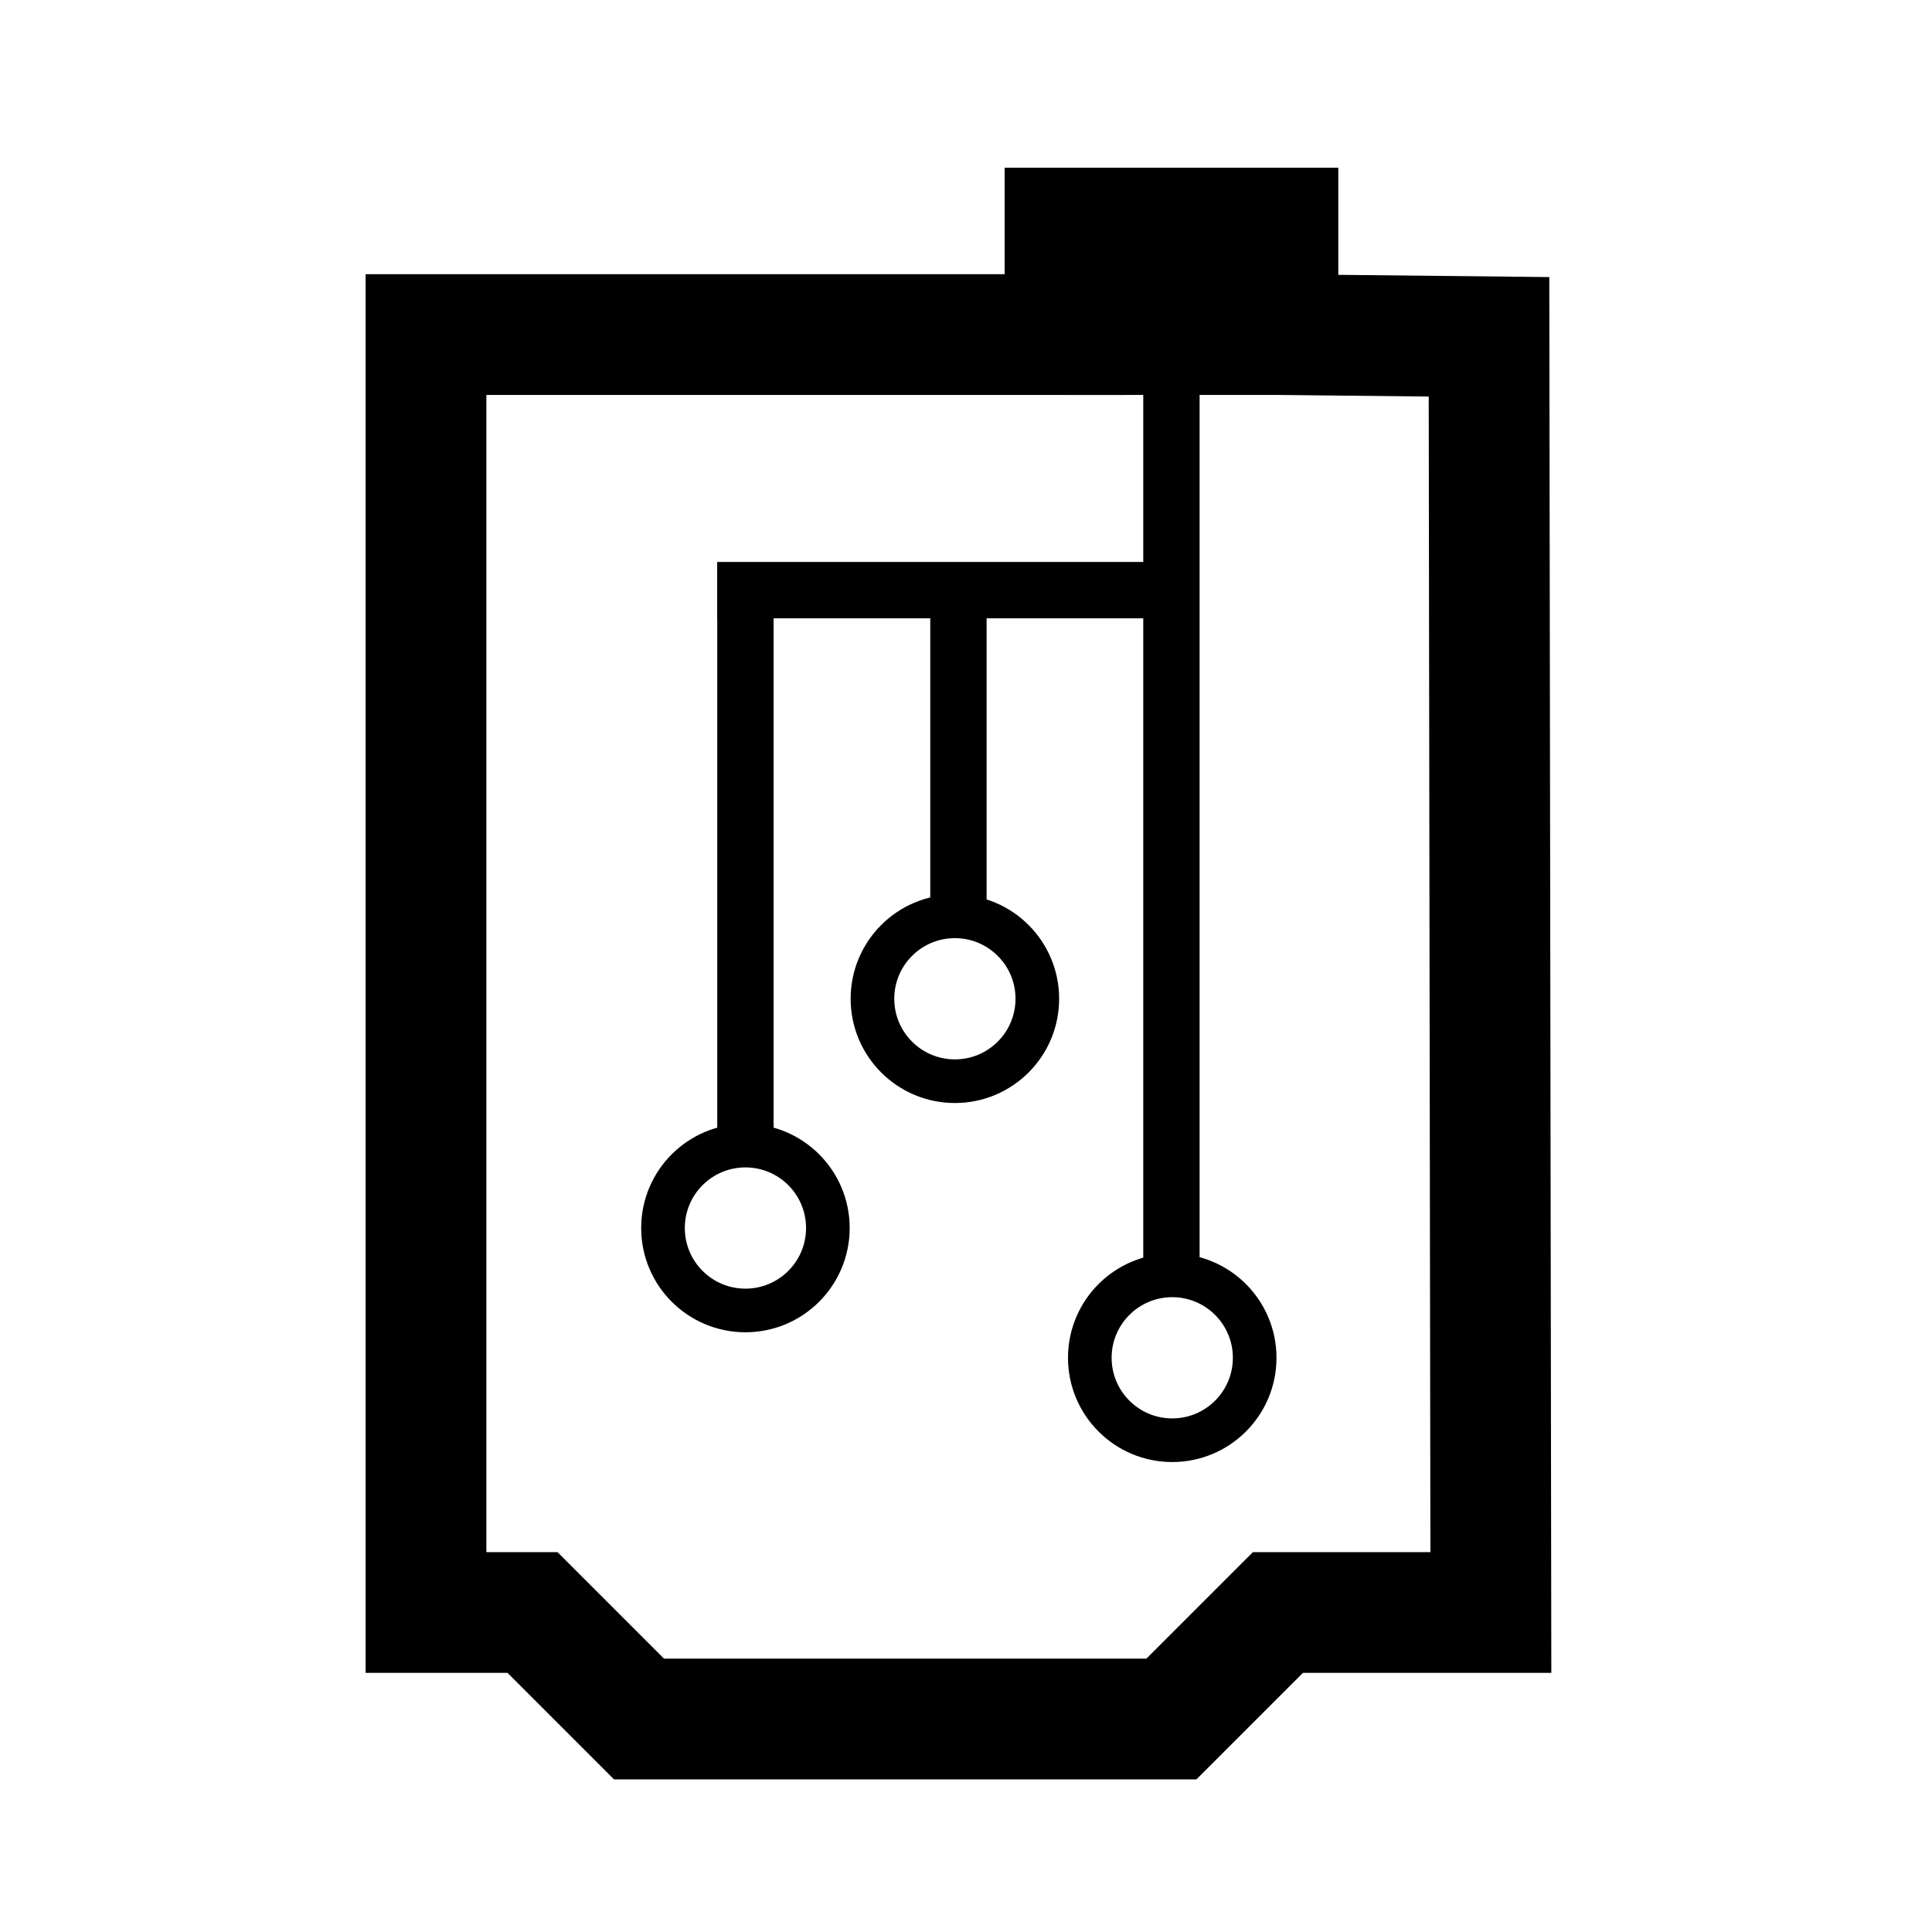
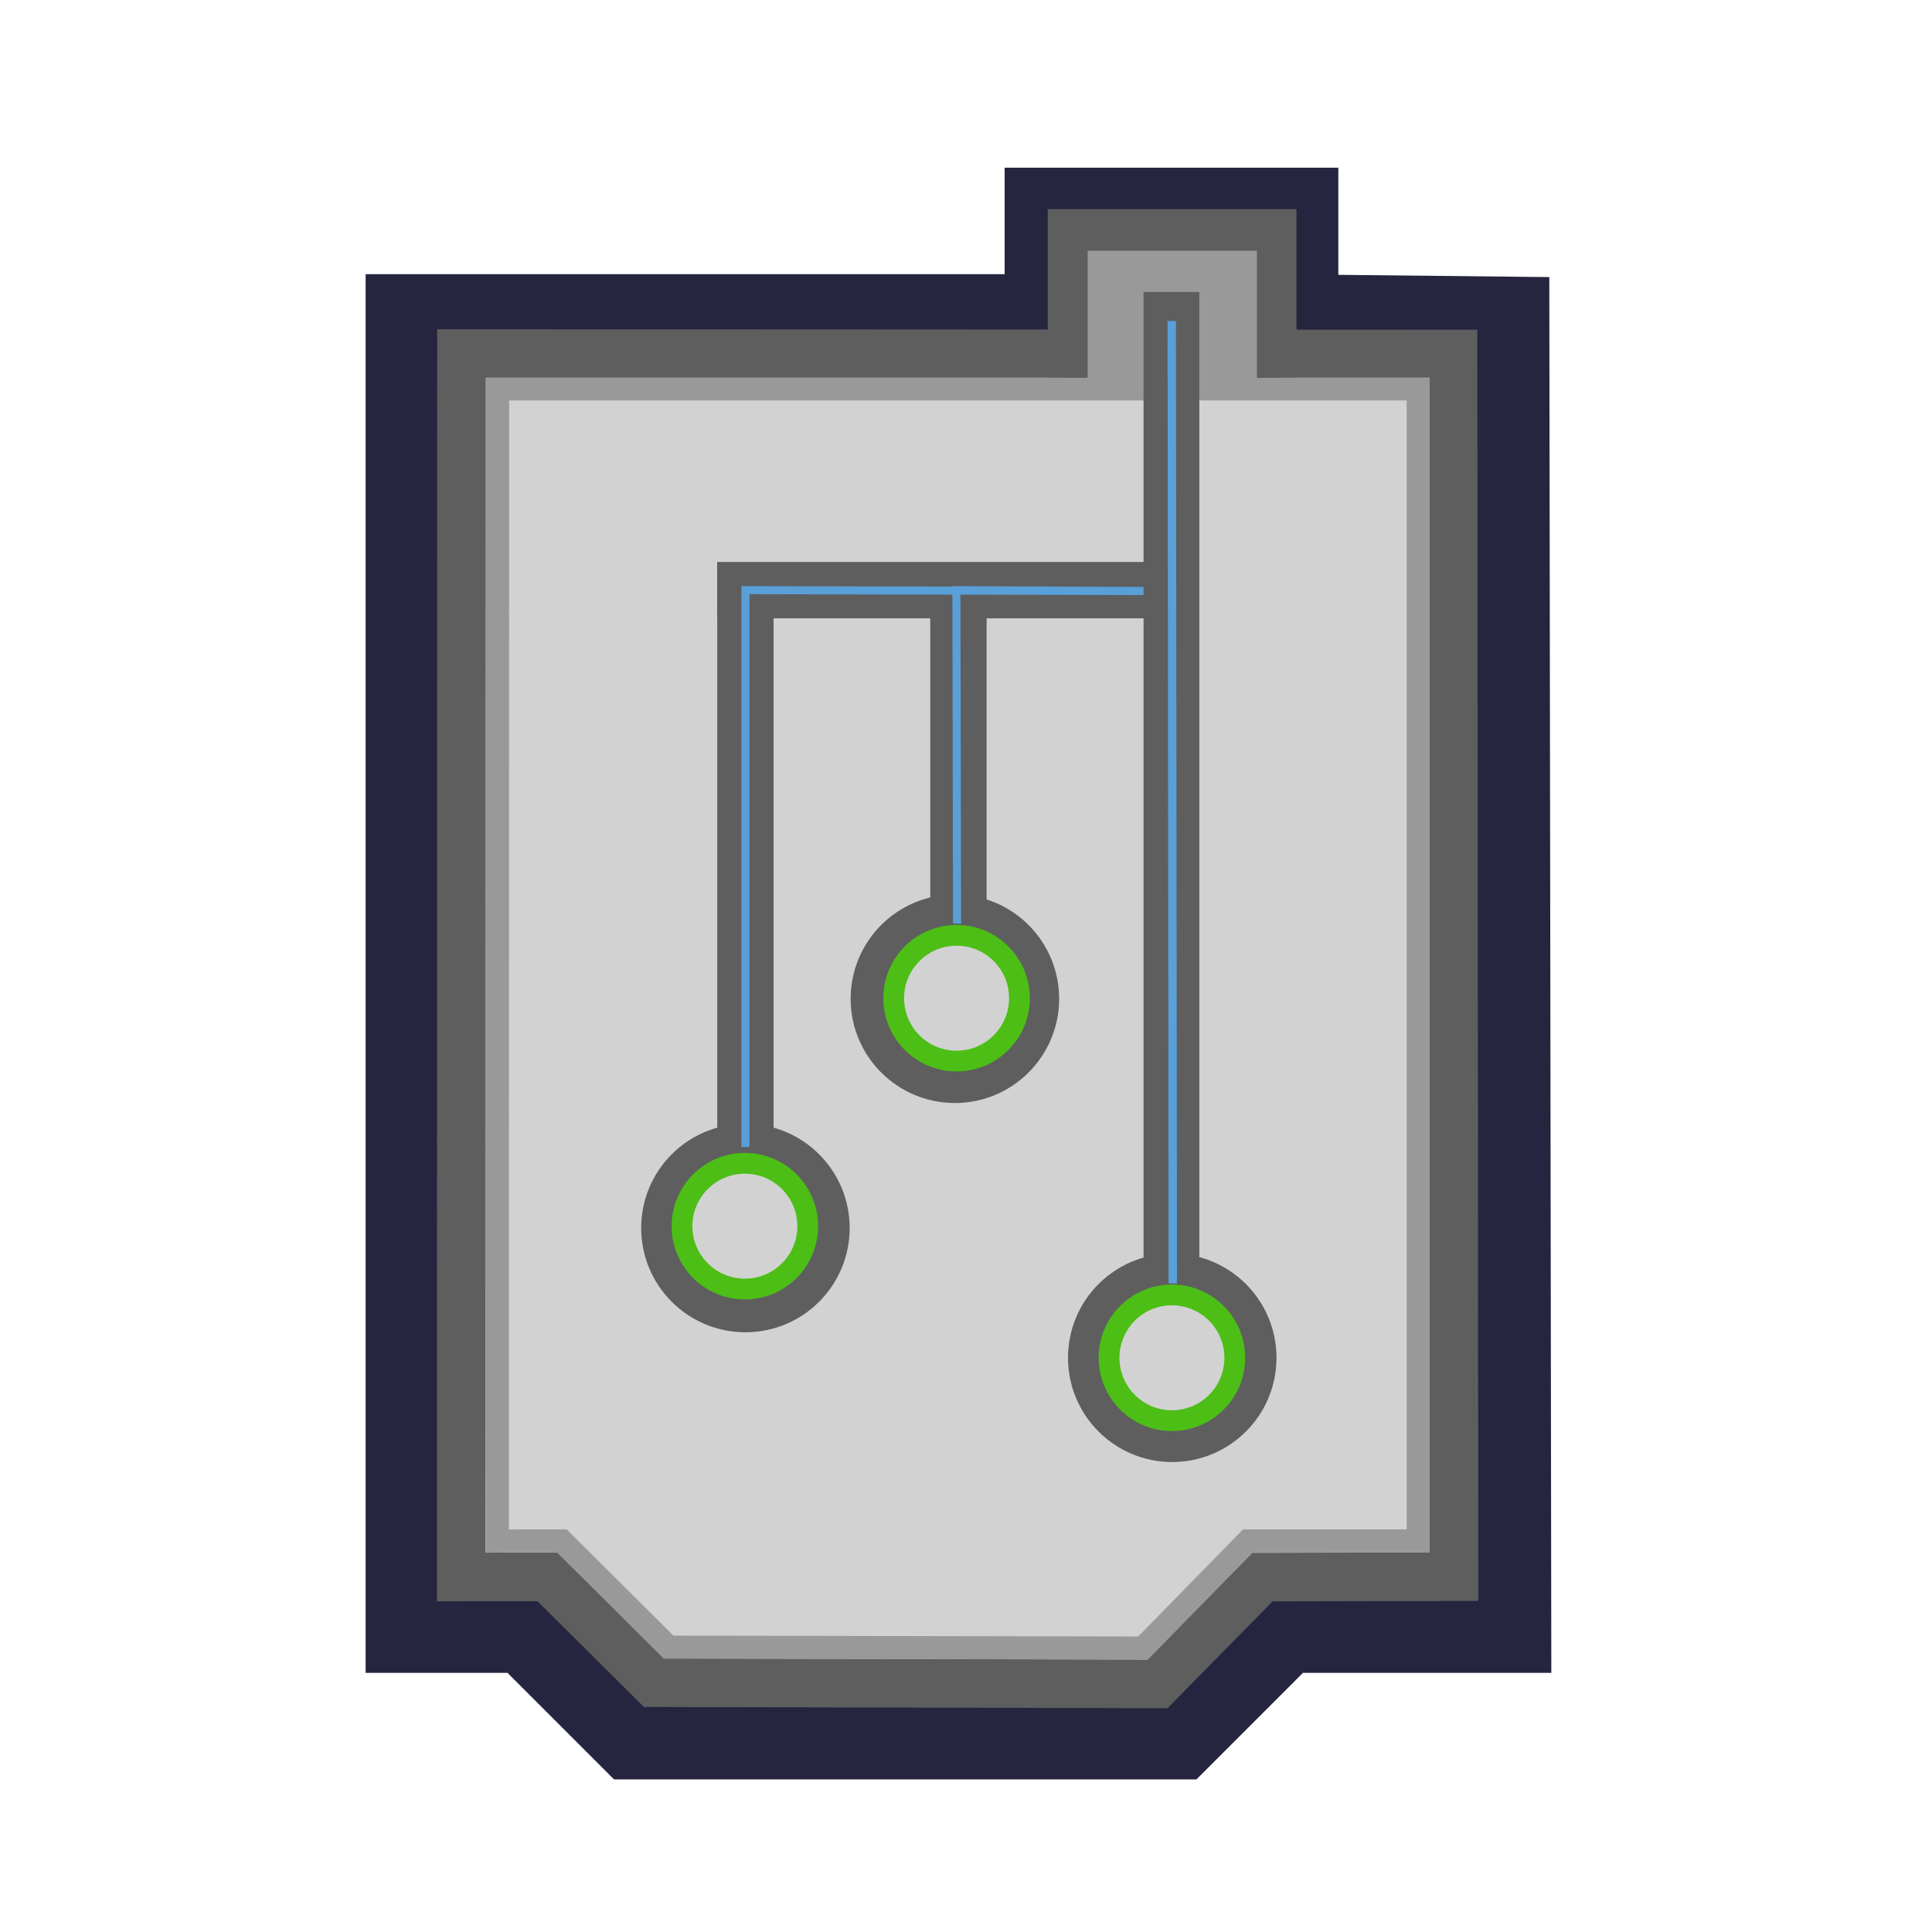
<svg xmlns="http://www.w3.org/2000/svg" width="24mm" height="24mm" viewBox="0 0 24 24" version="1.1" id="svg823">
  <defs id="defs817" />
  <g id="layer1" transform="translate(0,-273)">
-     <path style="fill:none;stroke:#000000;stroke-width:1.5;stroke-linecap:butt;stroke-linejoin:miter;stroke-miterlimit:4;stroke-dasharray:none;stroke-opacity:1" d="m 5.292,293.031 v -15.875 h 7.938 v -1.323 H 15.875 v 1.323 l 2.622,0.028 0.023,15.847 H 15.875 l -1.323,1.323 H 7.938 l -1.323,-1.323 z" id="path1379" />
-     <path style="fill:none;stroke:#000000;stroke-width:0.7;stroke-linecap:butt;stroke-linejoin:miter;stroke-miterlimit:4;stroke-dasharray:none;stroke-opacity:1" d="m 9.26,280.596 v 6.615" id="path5089" />
-     <circle style="fill:none;fill-opacity:1;stroke:#000000;stroke-width:0.542;stroke-linecap:round;stroke-miterlimit:4;stroke-dasharray:none;stroke-opacity:1" id="path5091" cx="9.26" cy="288.255" r="1.024" />
-     <path style="fill:none;stroke:#000000;stroke-width:0.7;stroke-linecap:butt;stroke-linejoin:miter;stroke-miterlimit:4;stroke-dasharray:none;stroke-opacity:1" d="M 11.906,280.596 V 284.3" id="path5089-9" />
-     <path style="fill:none;stroke:#000000;stroke-width:0.7;stroke-linecap:butt;stroke-linejoin:miter;stroke-miterlimit:4;stroke-dasharray:none;stroke-opacity:1" d="M 14.552,280.331 H 8.909" id="path5089-9-1" />
-     <circle style="fill:none;fill-opacity:1;stroke:#000000;stroke-width:0.542;stroke-linecap:round;stroke-miterlimit:4;stroke-dasharray:none;stroke-opacity:1" id="path5091-8" cx="11.862" cy="285.407" r="1.024" />
-     <circle style="fill:none;fill-opacity:1;stroke:#000000;stroke-width:0.542;stroke-linecap:round;stroke-miterlimit:4;stroke-dasharray:none;stroke-opacity:1" id="path5091-8-7" cx="14.562" cy="289.867" r="1.024" />
-     <path style="fill:none;stroke:#000000;stroke-width:0.7;stroke-linecap:butt;stroke-linejoin:miter;stroke-miterlimit:4;stroke-dasharray:none;stroke-opacity:1" d="m 14.552,276.363 v 12.435" id="path5089-7" />
-     <path style="fill:none;stroke:#000000;stroke-width:1.5;stroke-linecap:butt;stroke-linejoin:miter;stroke-opacity:1;stroke-miterlimit:4;stroke-dasharray:none" d="M 13.229,277.156 H 15.875" id="path5168" />
+     <path style="fill:none;stroke:#252540;stroke-width:1.5;stroke-linecap:butt;stroke-linejoin:miter;stroke-miterlimit:4;stroke-dasharray:none;stroke-opacity:1" d="m 5.292,293.031 v -15.875 h 7.938 v -1.323 H 15.875 v 1.323 l 2.622,0.028 0.023,15.847 H 15.875 l -1.323,1.323 H 7.938 l -1.323,-1.323 z" id="path1379" />
+     <path style="fill:#d2d2d2;stroke:#5e5e5e;stroke-width:0.604;stroke-linecap:butt;stroke-linejoin:miter;stroke-miterlimit:4;stroke-dasharray:none;stroke-opacity:1;fill-opacity:1" d="m 5.733,277.392 12.317,0.006 0.012,15.188 -2.38,0.005 -1.305,1.327 -6.253,-0.015 -1.323,-1.314 -1.071,5.6e-4 z" id="path836-2" />
+     <path style="fill:none;stroke:#5e5e5e;stroke-width:0.7;stroke-linecap:butt;stroke-linejoin:miter;stroke-miterlimit:4;stroke-dasharray:none;stroke-opacity:1" d="m 9.26,280.596 v 6.615" id="path5089" />
+     <circle style="fill:none;fill-opacity:1;stroke:#5e5e5e;stroke-width:0.542;stroke-linecap:round;stroke-miterlimit:4;stroke-dasharray:none;stroke-opacity:1" id="path5091" cx="9.26" cy="288.255" r="1.024" />
+     <path style="fill:none;stroke:#5e5e5e;stroke-width:0.7;stroke-linecap:butt;stroke-linejoin:miter;stroke-miterlimit:4;stroke-dasharray:none;stroke-opacity:1" d="M 11.906,280.596 V 284.3" id="path5089-9" />
+     <path style="fill:none;stroke:#5e5e5e;stroke-width:0.7;stroke-linecap:butt;stroke-linejoin:miter;stroke-miterlimit:4;stroke-dasharray:none;stroke-opacity:1" d="M 14.552,280.331 H 8.909" id="path5089-9-1" />
+     <circle style="fill:none;fill-opacity:1;stroke:#5e5e5e;stroke-width:0.542;stroke-linecap:round;stroke-miterlimit:4;stroke-dasharray:none;stroke-opacity:1" id="path5091-8" cx="11.862" cy="285.407" r="1.024" />
+     <circle style="fill:none;fill-opacity:1;stroke:#5e5e5e;stroke-width:0.542;stroke-linecap:round;stroke-miterlimit:4;stroke-dasharray:none;stroke-opacity:1" id="path5091-8-7" cx="14.562" cy="289.867" r="1.024" />
+     <path style="fill:none;stroke:#252540;stroke-width:1.5;stroke-linecap:butt;stroke-linejoin:miter;stroke-miterlimit:4;stroke-dasharray:none;stroke-opacity:1" d="M 13.229,277.165 H 15.875" id="path5168" />
+     <path style="fill:none;stroke:#999999;stroke-width:0.286px;stroke-linecap:butt;stroke-linejoin:miter;stroke-opacity:1" d="M 6.182,277.832 H 17.617 v 14.31 h -2.116 l -1.301,1.33 -5.894,-0.011 -1.325,-1.319 -0.803,5.2e-4 z" id="path836" />
+     <circle style="fill:none;fill-opacity:1;stroke:#4cbe15;stroke-width:0.258;stroke-linecap:round;stroke-miterlimit:4;stroke-dasharray:none;stroke-opacity:1" id="path838" cx="9.253" cy="288.232" r="0.781" />
+     <circle style="fill:none;fill-opacity:1;stroke:#4cbe15;stroke-width:0.258;stroke-linecap:round;stroke-miterlimit:4;stroke-dasharray:none;stroke-opacity:1" id="path838-3" cx="14.558" cy="289.867" r="0.781" />
+     <circle style="fill:none;fill-opacity:1;stroke:#4cbe15;stroke-width:0.258;stroke-linecap:round;stroke-miterlimit:4;stroke-dasharray:none;stroke-opacity:1" id="path838-5" cx="11.883" cy="285.4" r="0.781" />
+     <path style="fill:none;stroke:#599fd8;stroke-width:0.1;stroke-linecap:butt;stroke-linejoin:miter;stroke-miterlimit:4;stroke-dasharray:none;stroke-opacity:1" d="m 9.26,287.248 v -6.917 l 5.344,0.012 -2.723,-0.012 0.008,4.142" id="path861" />
+     <rect style="fill:#5e5e5e;fill-opacity:1;stroke:#5e5e5e;stroke-width:0.591;stroke-linecap:round;stroke-miterlimit:4;stroke-dasharray:none;stroke-opacity:1" id="rect880" width="2.499" height="1.5" x="13.311" y="275.894" />
+     <rect style="fill:#999999;fill-opacity:1;stroke:#999999;stroke-width:0.52;stroke-linecap:round;stroke-miterlimit:4;stroke-dasharray:none;stroke-opacity:1" id="rect882" width="1.583" height="1.142" x="13.771" y="276.375" />
+     <path style="fill:none;stroke:#5e5e5e;stroke-width:0.693;stroke-linecap:butt;stroke-linejoin:miter;stroke-miterlimit:4;stroke-dasharray:none;stroke-opacity:1" d="m 14.552,276.627 v 12.171" id="path5089-7" />
+     <path style="fill:none;stroke:#599fd8;stroke-width:0.104;stroke-linecap:butt;stroke-linejoin:miter;stroke-miterlimit:4;stroke-dasharray:none;stroke-opacity:1" d="m 14.556,276.988 0.013,11.955" id="path863" />
  </g>
</svg>
